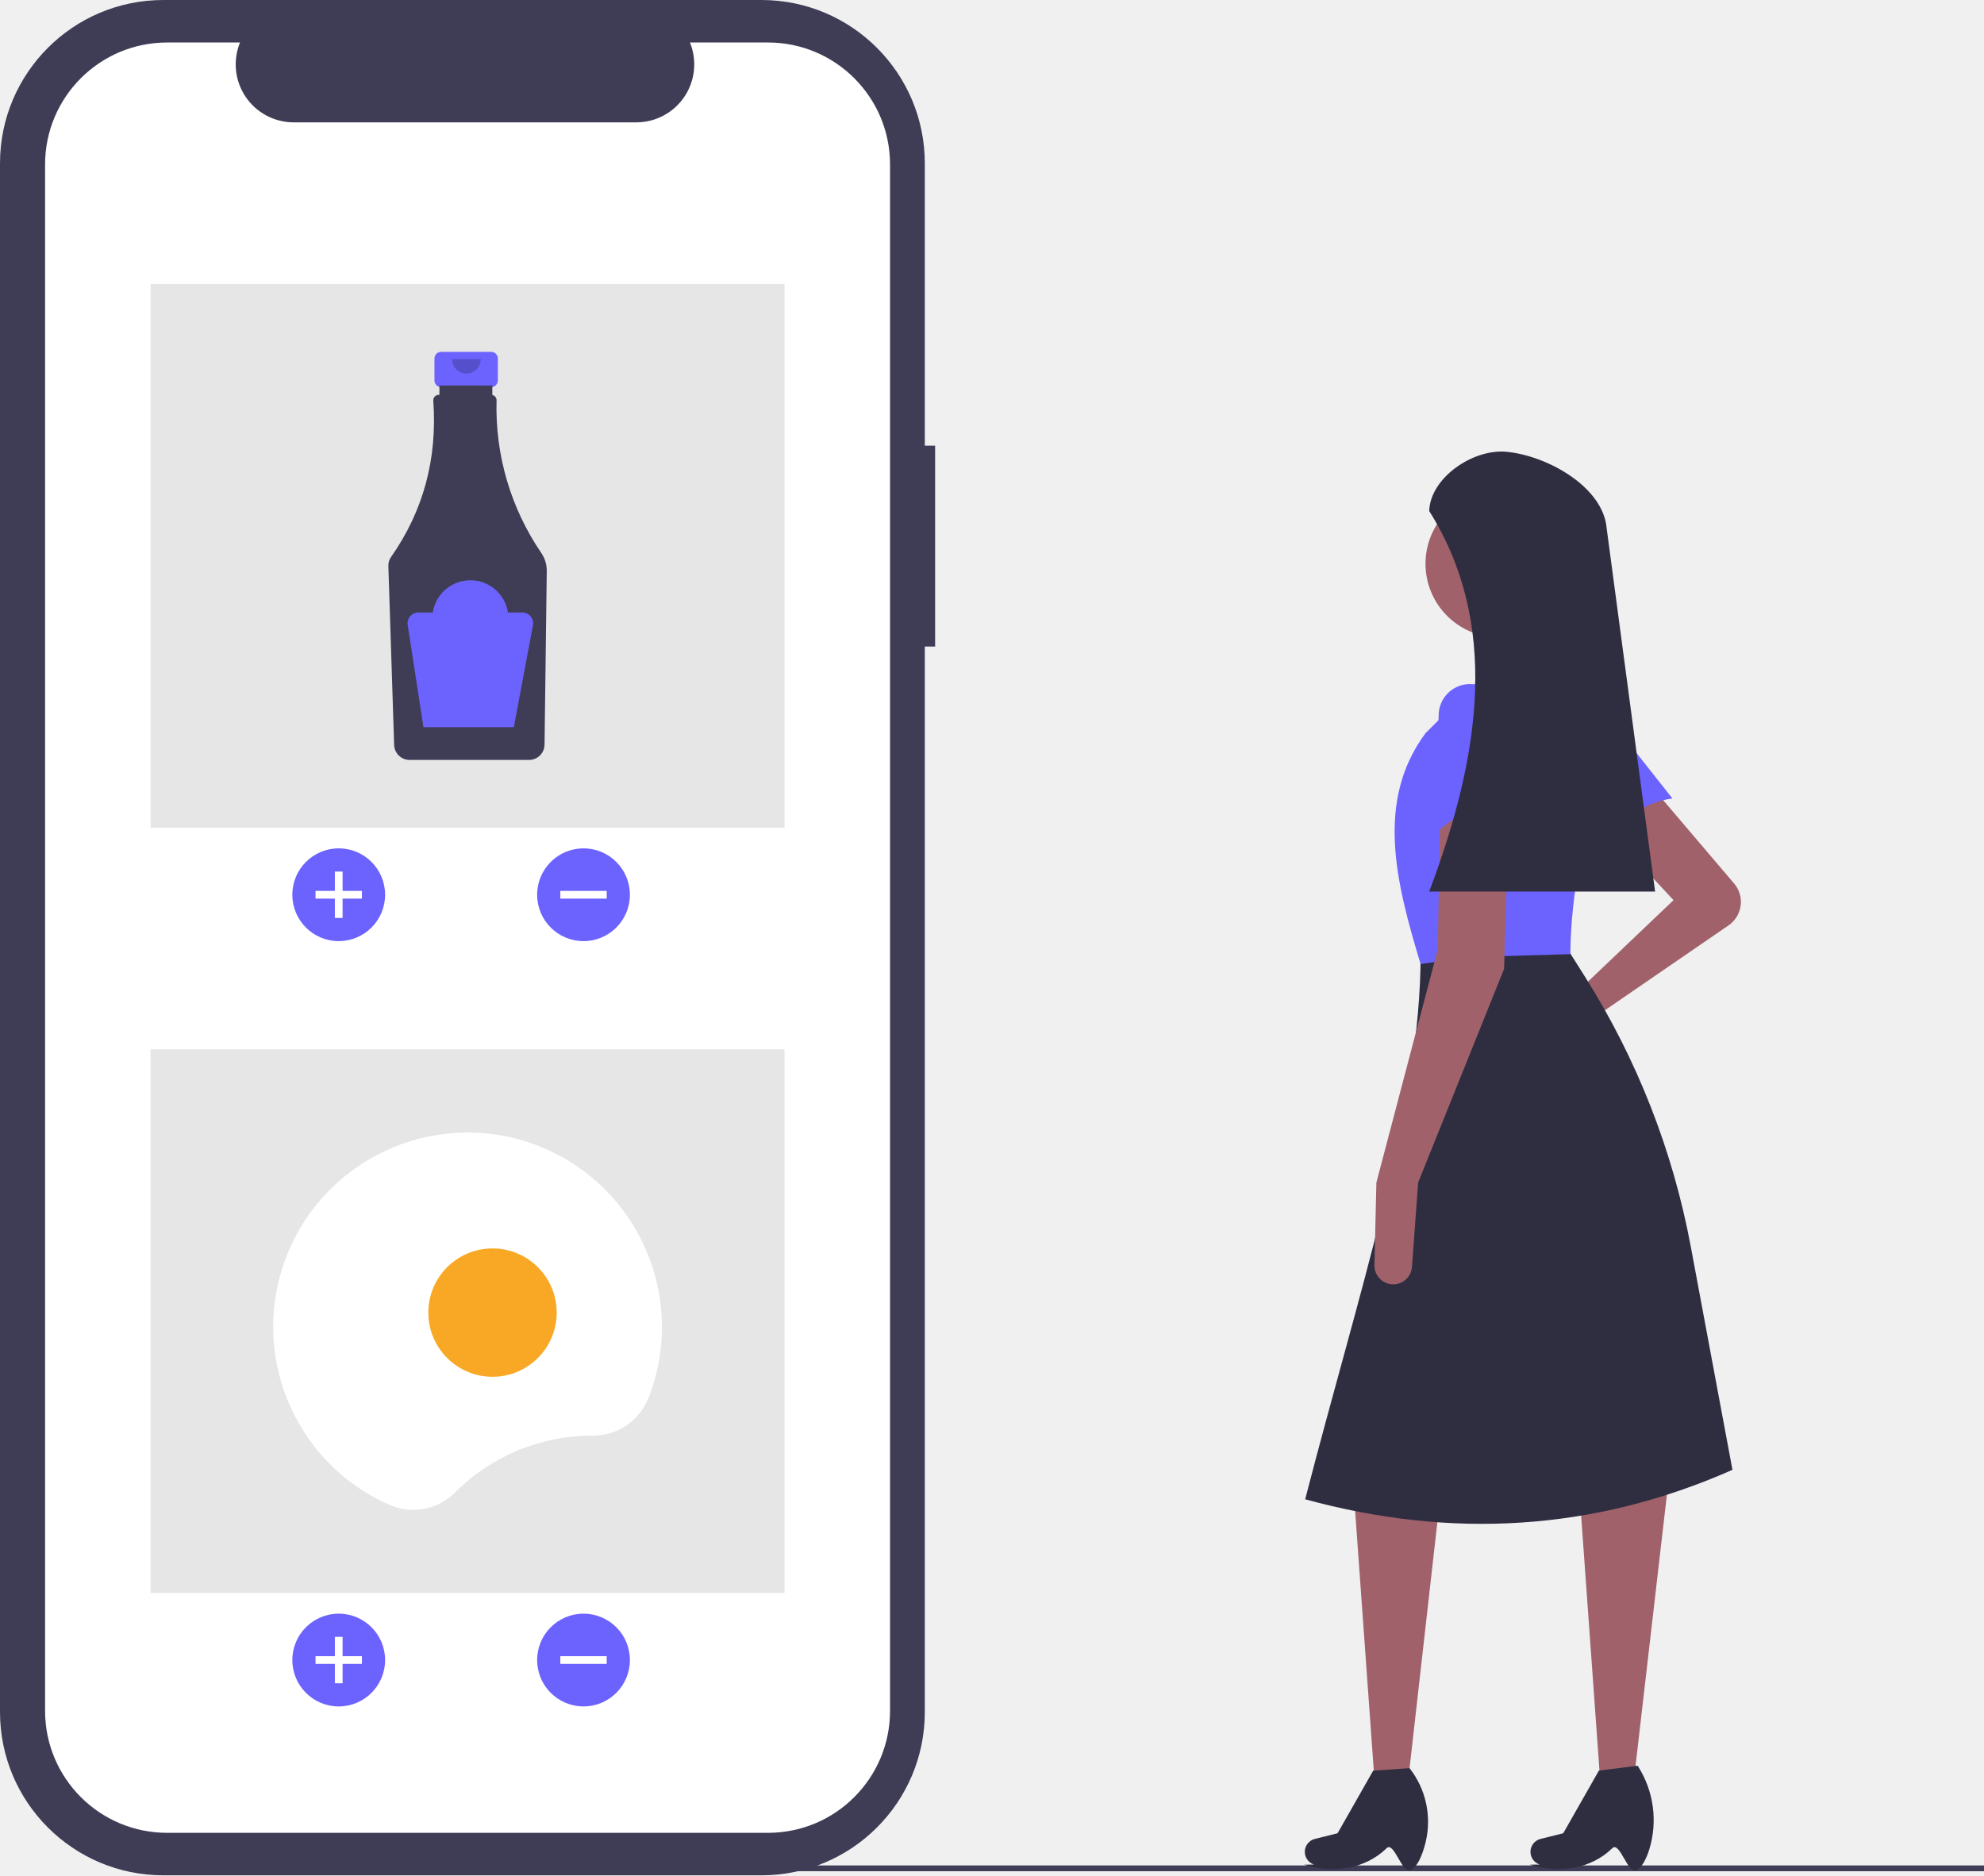
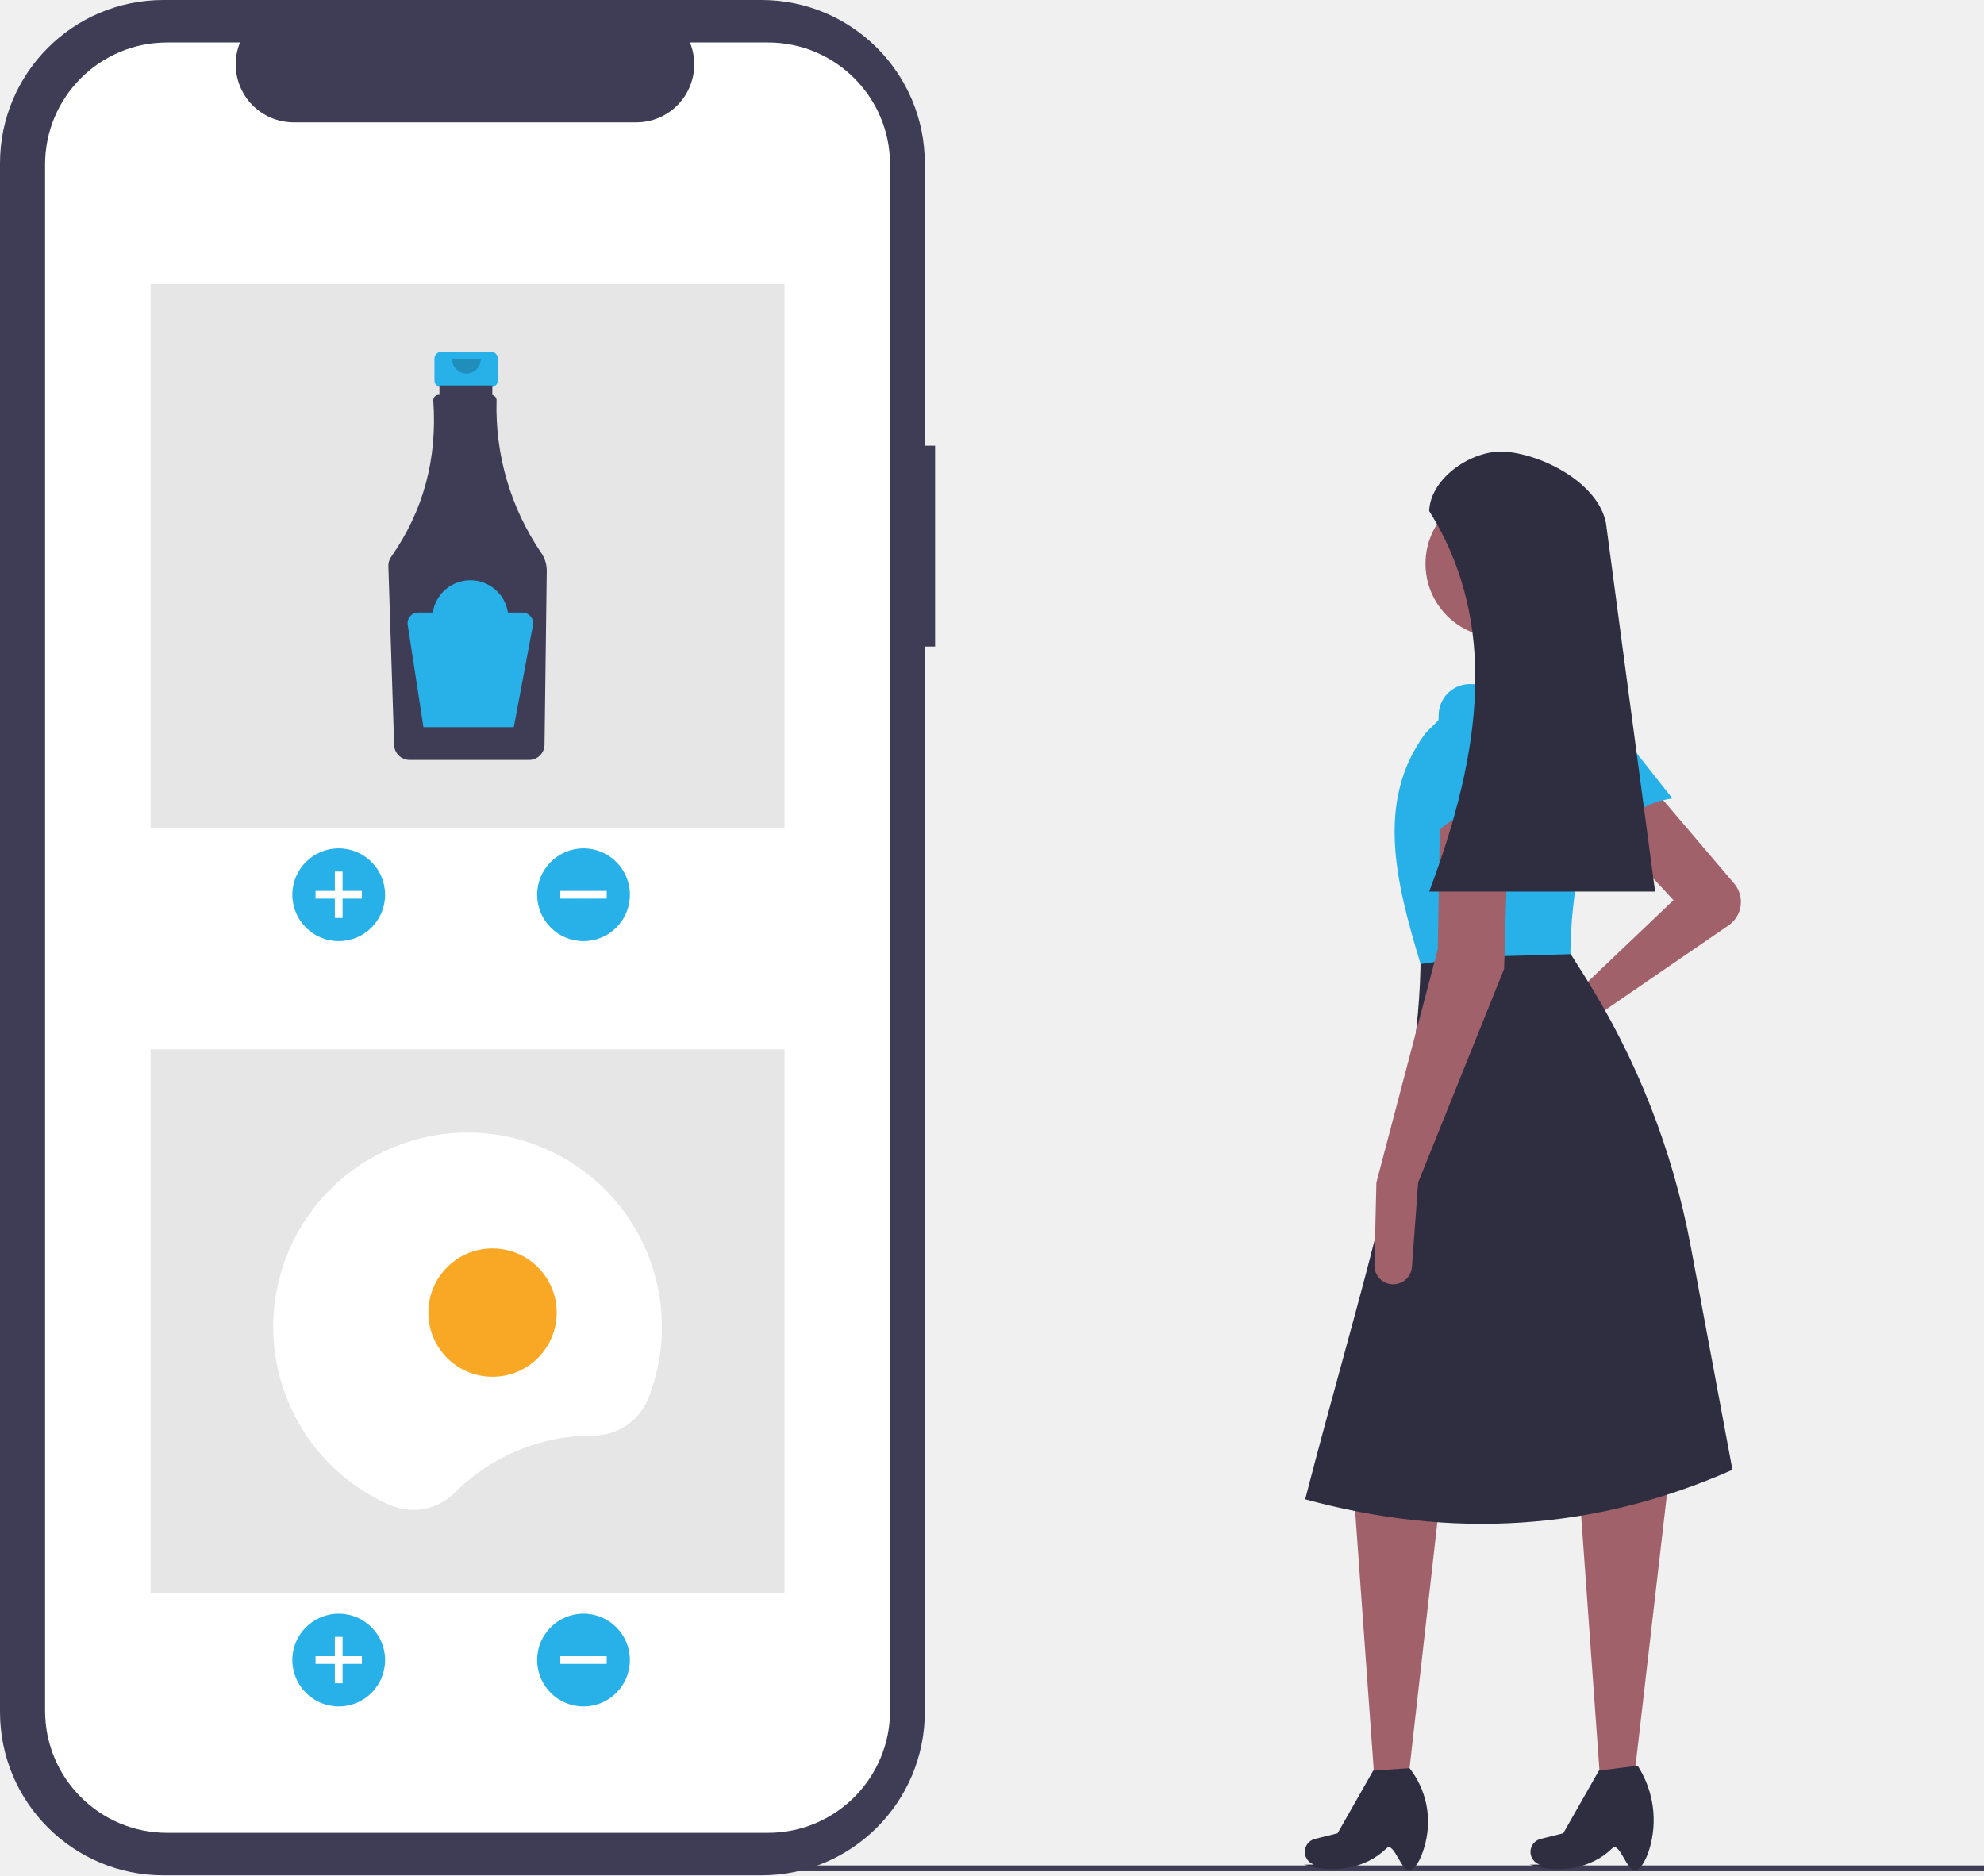
<svg xmlns="http://www.w3.org/2000/svg" data-name="Layer 1" width="769.924" height="727.778" viewBox="0 0 769.924 727.778">
  <rect x="250.367" y="723.942" width="519.557" height="2.241" fill="#3f3d56" />
  <path d="M888,428.993a11.02,11.02,0,0,1-2.155,16.227l-53.77,36.917-23.677,15.785a6.509,6.509,0,0,1-8.649-1.294h0a6.509,6.509,0,0,1,1.769-9.751l22.933-13.316L864.475,435.442l-25.729-27.635,19.059-14.294Z" transform="translate(-215.0382 -86.11098)" fill="#a0616a" />
  <polygon points="546.52 690.482 533.367 690.482 525.555 581.847 558.908 580.894 546.52 690.482" fill="#a0616a" />
  <path d="M762.511,811.851c-3.507,1.601-6.445-11.367-9.403-8.46-8.275,8.132-20.946,9.902-31.991,6.352l3.866-.043a5.173,5.173,0,0,1-3.26-6.741h0a5.173,5.173,0,0,1,3.589-3.202l8.8-2.2,13.818-24.3,14.106-.953h0a33.7,33.7,0,0,1,6.233,28.749C766.987,806.278,765.011,810.71,762.511,811.851Z" transform="translate(-215.0382 -86.11098)" fill="#2f2e41" />
  <polygon points="634.096 690.482 620.943 690.482 613.131 581.847 647.437 575.177 634.096 690.482" fill="#a0616a" />
  <path d="M850.087,811.851c-3.507,1.601-6.445-11.367-9.403-8.46-8.275,8.132-20.946,9.902-31.991,6.352l3.866-.043a5.173,5.173,0,0,1-3.26-6.741h0a5.173,5.173,0,0,1,3.589-3.202l8.8-2.2,13.818-24.3,15.059-1.906.38.622a38.827,38.827,0,0,1,4.161,31.749C853.852,807.735,852.148,810.911,850.087,811.851Z" transform="translate(-215.0382 -86.11098)" fill="#2f2e41" />
-   <path d="M864.048,395.97c-12.096,1.683-20.469,8.307-23.88,21.521l-22.233-41.05a12.155,12.155,0,0,1,3.873-15.437h0a12.155,12.155,0,0,1,16.511,2.417Z" transform="translate(-215.0382 -86.11098)" fill="#6c63ff" />
+   <path d="M864.048,395.97c-12.096,1.683-20.469,8.307-23.88,21.521l-22.233-41.05a12.155,12.155,0,0,1,3.873-15.437h0a12.155,12.155,0,0,1,16.511,2.417Z" transform="translate(-215.0382 -86.11098)" fill="#27b1e8" />
  <path d="M887.346,656.523C833.288,680.441,777.965,683.384,721.535,667.958c20.606-79.922,44.938-152.188,44.788-211.552l55.27-4.765,8.51,13.491A299.308,299.308,0,0,1,871.175,569.893Z" transform="translate(-215.0382 -86.11098)" fill="#2f2e41" />
  <circle cx="581.779" cy="218.779" r="28.588" fill="#a0616a" />
  <polygon points="613.225 269.284 577.967 271.19 572.249 239.743 600.837 234.979 613.225 269.284" fill="#a0616a" />
-   <path d="M824.452,456.407l-38.627,1.088-19.502,2.724c-9.573-31.621-17.632-63.17,1.906-89.576L791.099,347.772l34.306-.953.454.26a27.626,27.626,0,0,1,12.657,32.14C830.003,406.883,824.535,433.007,824.452,456.407Z" transform="translate(-215.0382 -86.11098)" fill="#6c63ff" />
+   <path d="M824.452,456.407l-38.627,1.088-19.502,2.724c-9.573-31.621-17.632-63.17,1.906-89.576L791.099,347.772l34.306-.953.454.26a27.626,27.626,0,0,1,12.657,32.14C830.003,406.883,824.535,433.007,824.452,456.407Z" transform="translate(-215.0382 -86.11098)" fill="#27b1e8" />
  <path d="M765.37,545.03l-2.396,32.746a7.294,7.294,0,0,1-6.789,6.746h0a7.294,7.294,0,0,1-7.777-7.452l.763-32.041,23.823-90.529.953-55.27,26.682-.953-1.906,63.847Z" transform="translate(-215.0382 -86.11098)" fill="#a0616a" />
-   <path d="M803.487,403.042c-11.313-4.6-21.878-3.06-31.447,6.671l1.311-46.666a12.155,12.155,0,0,1,11.083-11.422h0a12.155,12.155,0,0,1,13.081,10.36Z" transform="translate(-215.0382 -86.11098)" fill="#6c63ff" />
+   <path d="M803.487,403.042c-11.313-4.6-21.878-3.06-31.447,6.671l1.311-46.666a12.155,12.155,0,0,1,11.083-11.422h0a12.155,12.155,0,0,1,13.081,10.36Z" transform="translate(-215.0382 -86.11098)" fill="#27b1e8" />
  <path d="M857.328,432.107h-87.67c20.452-54.157,27.047-104.539,0-147.705.464-12.965,17.093-24.205,30.007-22.963h0c15.252,1.467,35.747,12.674,38.604,27.728Z" transform="translate(-215.0382 -86.11098)" fill="#2f2e41" />
  <path d="M577.928,259.058h-3.999V149.513A63.402,63.402,0,0,0,510.527,86.111H278.44a63.402,63.402,0,0,0-63.402,63.402V750.487A63.402,63.402,0,0,0,278.44,813.889H510.527a63.402,63.402,0,0,0,63.402-63.402V337.034h3.999Z" transform="translate(-215.0382 -86.11098)" fill="#3f3d56" />
  <path d="M513.085,102.606h-30.295a22.495,22.495,0,0,1-20.827,30.991H329.003A22.495,22.495,0,0,1,308.176,102.606H279.881a47.348,47.348,0,0,0-47.348,47.348V750.046a47.348,47.348,0,0,0,47.348,47.348H513.085a47.348,47.348,0,0,0,47.348-47.348V149.954A47.348,47.348,0,0,0,513.085,102.606Z" transform="translate(-215.0382 -86.11098)" fill="#fff" />
  <rect x="58.445" y="110.234" width="246" height="211" fill="#e6e6e6" />
-   <circle cx="131.445" cy="347.234" r="18" fill="#6c63ff" />
+   <circle cx="131.445" cy="347.234" r="18" fill="#27b1e8" />
  <polygon points="140.445 345.734 132.945 345.734 132.945 338.234 129.945 338.234 129.945 345.734 122.445 345.734 122.445 348.734 129.945 348.734 129.945 356.234 132.945 356.234 132.945 348.734 140.445 348.734 140.445 345.734" fill="#fff" />
-   <circle cx="226.445" cy="347.234" r="18" fill="#6c63ff" />
+   <circle cx="226.445" cy="347.234" r="18" fill="#27b1e8" />
  <rect x="439.983" y="424.345" width="3" height="18" transform="translate(659.7893 -94.24918) rotate(90)" fill="#fff" />
-   <path d="M405.658,222.66H386.217a2.577,2.577,0,0,0-2.577,2.577v8.533a2.577,2.577,0,0,0,2.577,2.577H389.439v12.785h12.997V236.347h3.222a2.577,2.577,0,0,0,2.577-2.577v-8.533A2.577,2.577,0,0,0,405.658,222.66Z" transform="translate(-215.0382 -86.11098)" fill="#6c63ff" />
+   <path d="M405.658,222.66H386.217a2.577,2.577,0,0,0-2.577,2.577v8.533a2.577,2.577,0,0,0,2.577,2.577H389.439v12.785h12.997V236.347h3.222a2.577,2.577,0,0,0,2.577-2.577v-8.533A2.577,2.577,0,0,0,405.658,222.66Z" transform="translate(-215.0382 -86.11098)" fill="#27b1e8" />
  <path d="M425.129,300.752a99.945,99.945,0,0,1-17.387-59.256,2.108,2.108,0,0,0-1.645-2.103v-3.687H385.565v3.636h-.283a2.107,2.107,0,0,0-2.104,2.109q0.0.077.006.153,2.426,33.821-16.386,60.66a5.806,5.806,0,0,0-1.051,3.518l2.245,69.445a6.012,6.012,0,0,0,5.96,5.802h46.439a6.014,6.014,0,0,0,5.964-5.904l.865-67.425A12.168,12.168,0,0,0,425.129,300.752Z" transform="translate(-215.0382 -86.11098)" fill="#3f3d56" />
  <path d="M401.605,225.44a5.561,5.561,0,1,1-11.121,0" transform="translate(-215.0382 -86.11098)" opacity="0.2" style="isolation:isolate" />
-   <path d="M417.778,323.82h-5.623a14.759,14.759,0,0,0-29.174,0h-5.624a4.15,4.15,0,0,0-4.102,4.781l6.108,39.704H414.437l7.419-39.57a4.15,4.15,0,0,0-4.079-4.915Z" transform="translate(-215.0382 -86.11098)" fill="#6c63ff" />
+   <path d="M417.778,323.82h-5.623a14.759,14.759,0,0,0-29.174,0h-5.624a4.15,4.15,0,0,0-4.102,4.781l6.108,39.704H414.437l7.419-39.57a4.15,4.15,0,0,0-4.079-4.915Z" transform="translate(-215.0382 -86.11098)" fill="#27b1e8" />
  <rect x="58.445" y="407.234" width="246" height="211" fill="#e6e6e6" />
-   <circle cx="131.445" cy="644.234" r="18" fill="#6c63ff" />
+   <circle cx="131.445" cy="644.234" r="18" fill="#27b1e8" />
  <polygon points="140.445 642.734 132.945 642.734 132.945 635.234 129.945 635.234 129.945 642.734 122.445 642.734 122.445 645.734 129.945 645.734 129.945 653.234 132.945 653.234 132.945 645.734 140.445 645.734 140.445 642.734" fill="#fff" />
-   <circle cx="226.445" cy="644.234" r="18" fill="#6c63ff" />
+   <circle cx="226.445" cy="644.234" r="18" fill="#27b1e8" />
  <rect x="439.983" y="721.345" width="3" height="18" transform="translate(956.7893 202.7508) rotate(90)" fill="#fff" />
  <path d="M444.911,643.242l.136 0a23.04,23.04,0,0,0,21.573-14.45A75.416,75.416,0,1,0,366.154,670.102a22.843,22.843,0,0,0,25.37-4.704A75.167,75.167,0,0,1,444.911,643.242Z" transform="translate(-215.0382 -86.11098)" fill="#fff" />
  <circle cx="191.13" cy="509.395" r="24.906" fill="#f9a825" />
</svg>
